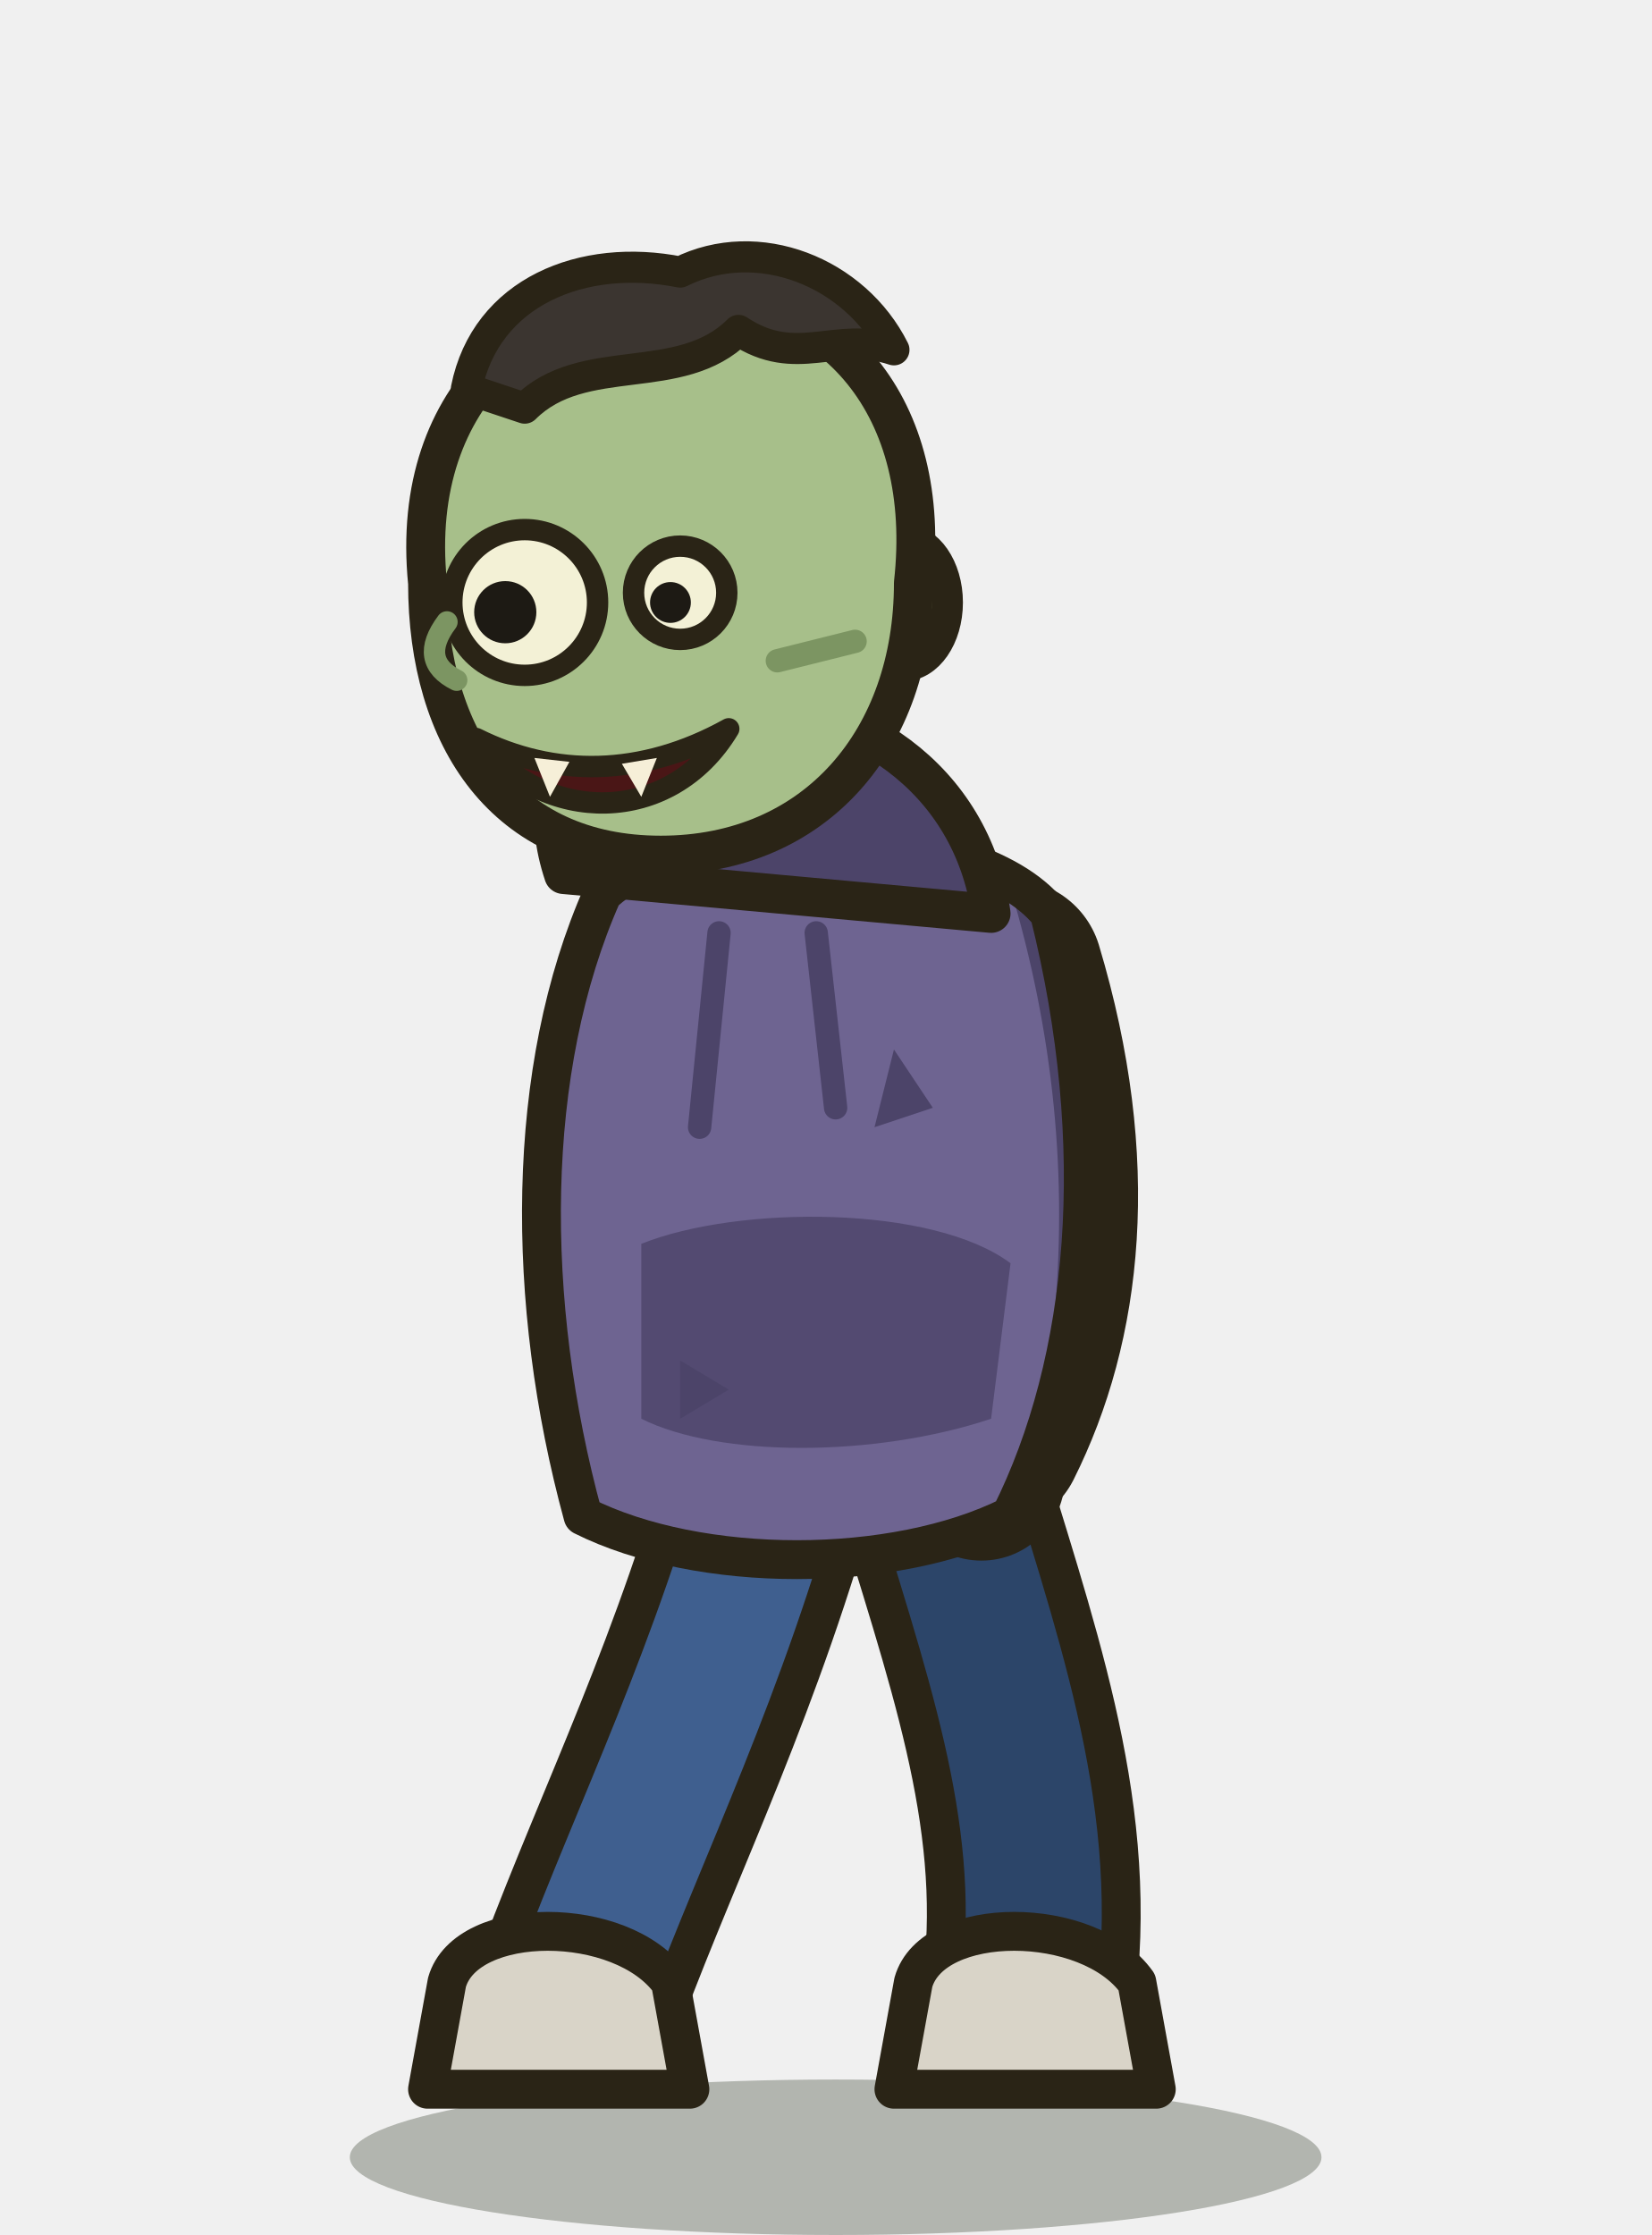
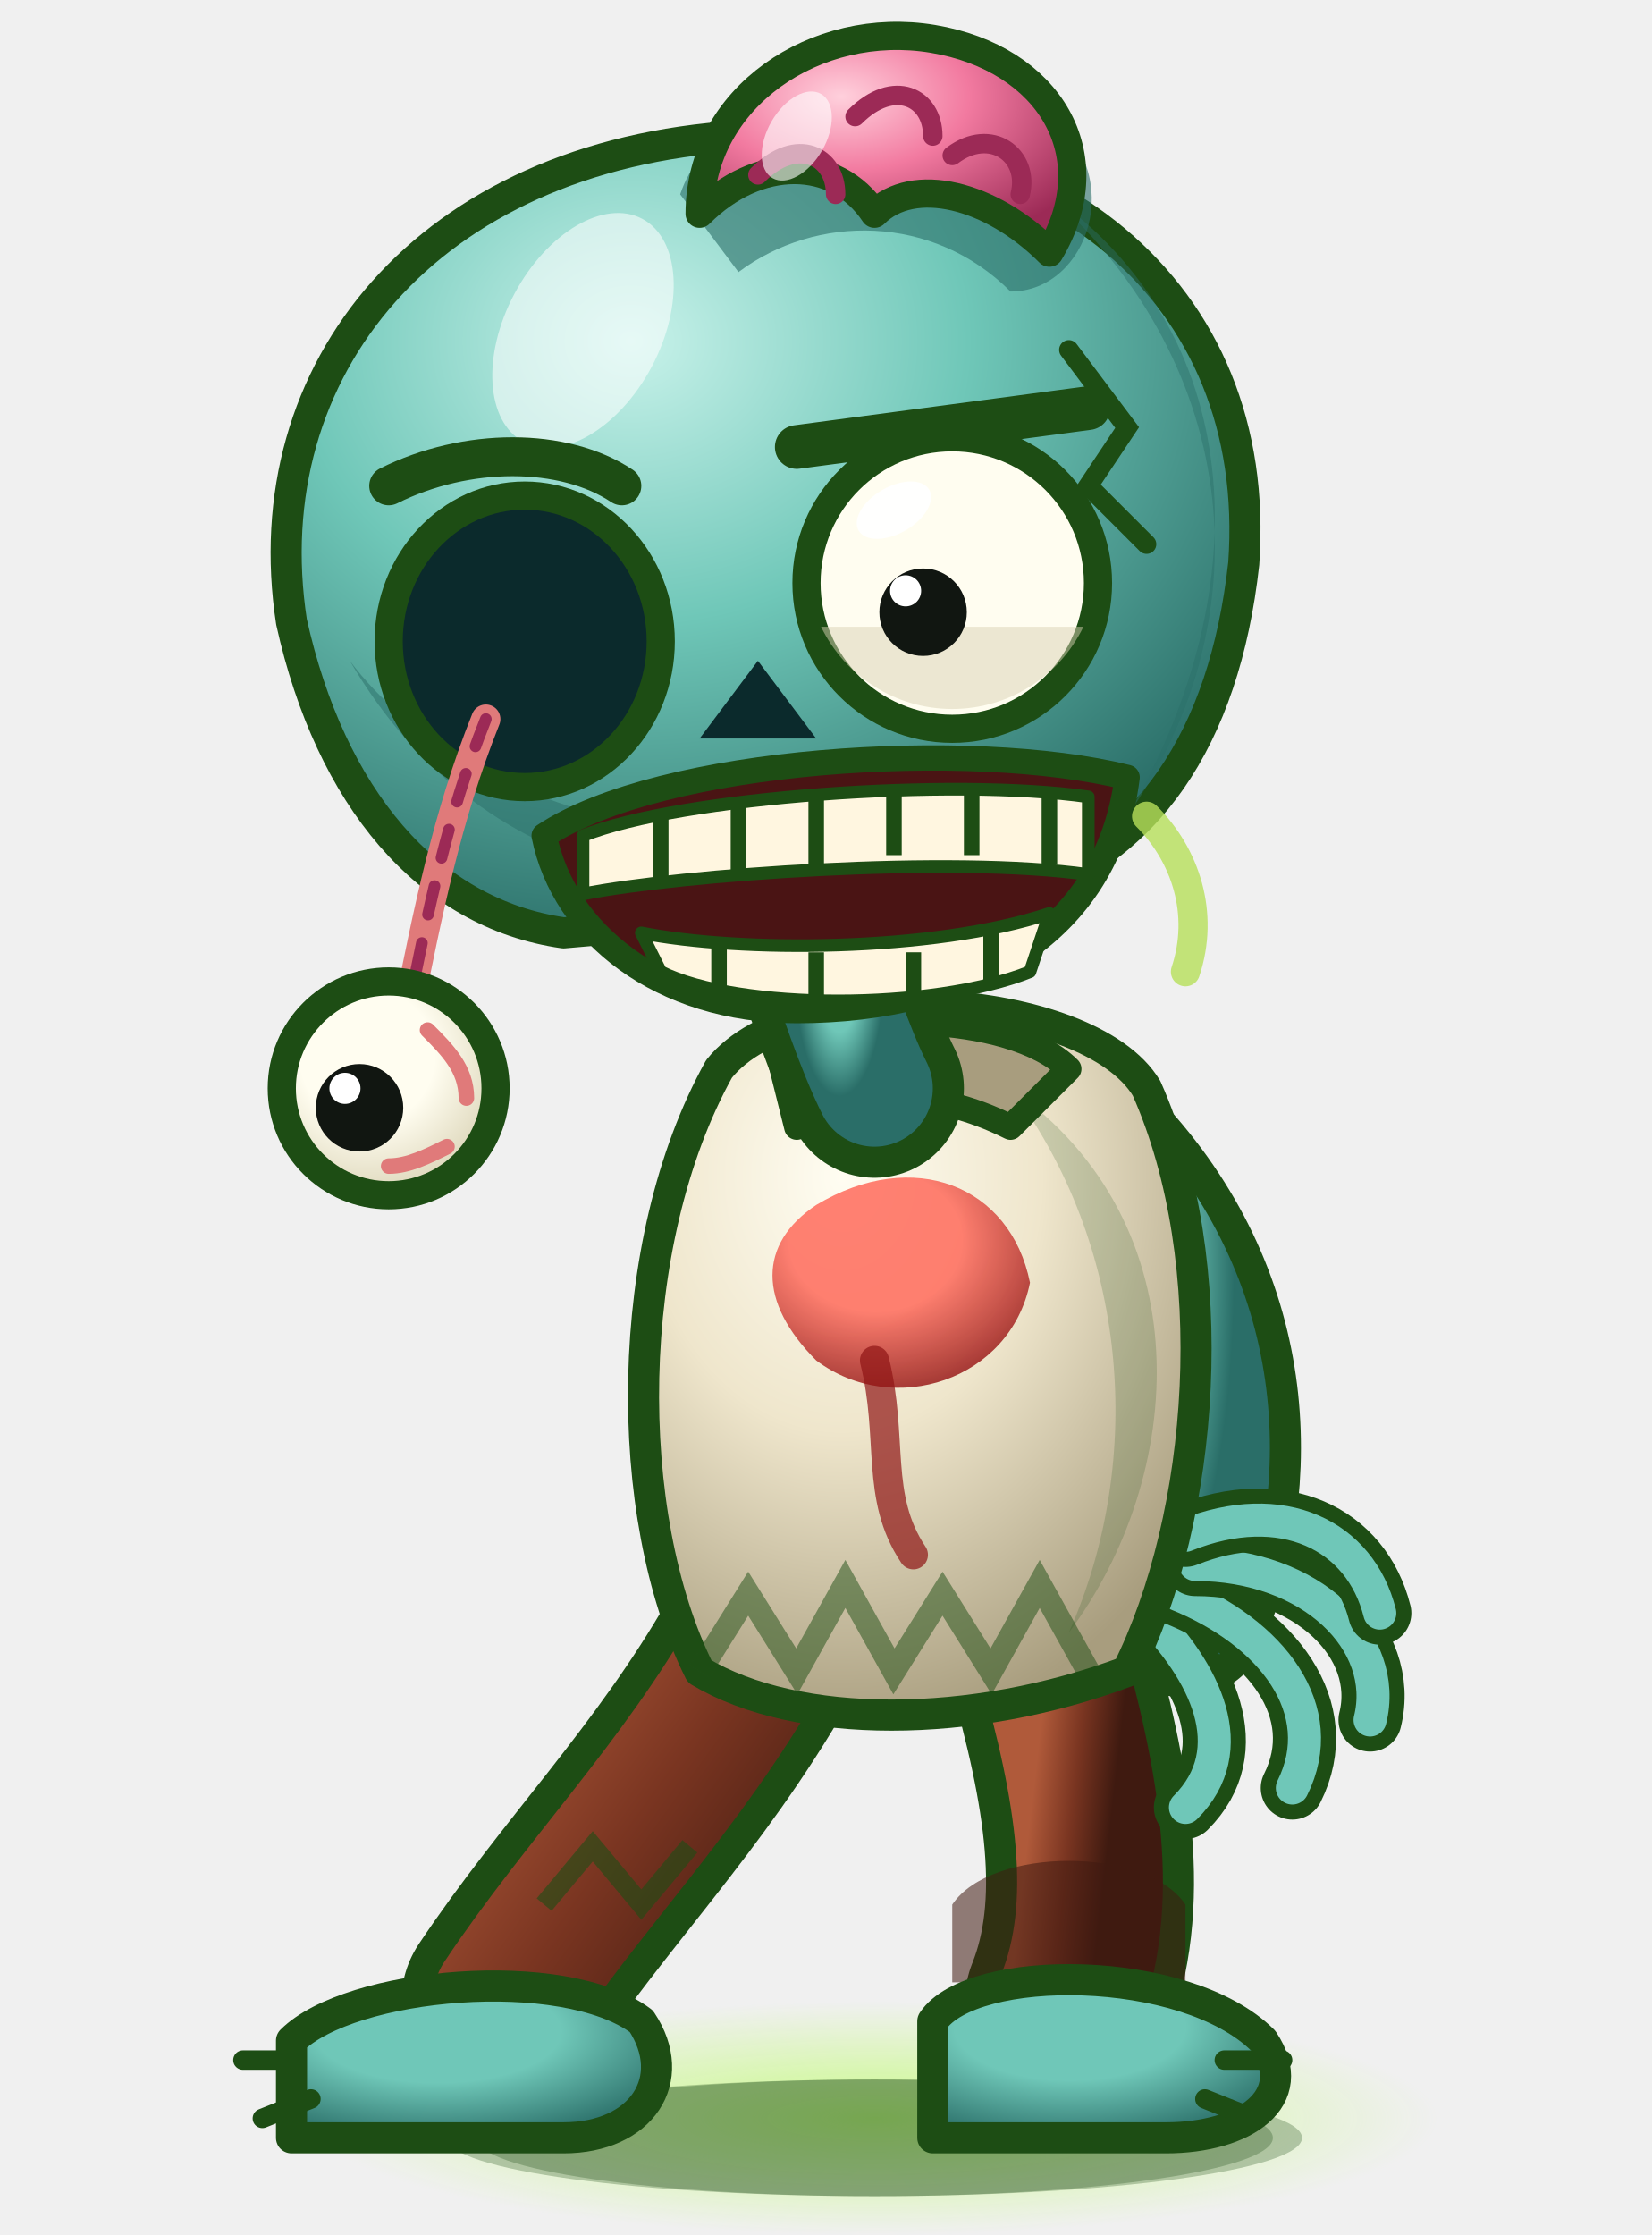
<svg xmlns="http://www.w3.org/2000/svg" viewBox="0 0 170 230" width="170" height="230">
  <defs>
-     <filter id="soft" x="-30%" y="-30%" width="160%" height="160%">
-       <feGaussianBlur stdDeviation="3.2" />
-     </filter>
-     <filter id="glow" x="-60%" y="-60%" width="220%" height="220%">
-       <feGaussianBlur stdDeviation="3.4" result="b" />
+     <radialGradient id="gChao" cx="50%" cy="50%" r="50%">
+       <stop offset="0" stop-color="#b8ff5a" stop-opacity="0.7" />
+       <stop offset="1" stop-color="#b8ff5a" stop-opacity="0" />
+     </radialGradient>
+     <filter id="glow" x="-50%" y="-50%" width="200%" height="200%">
+       <feGaussianBlur stdDeviation="3" result="b" />
      <feMerge>
-         <feMergeNode in="b" />
        <feMergeNode in="b" />
        <feMergeNode in="SourceGraphic" />
      </feMerge>
    </filter>
-     <clipPath id="cRim">
-       <polygon points="0,0 170,0 0,230" />
-     </clipPath>
+     <radialGradient id="gPele" cx="36%" cy="26%" r="78%">
+       <stop offset="0" stop-color="#c8f2ea" />
+       <stop offset="0.45" stop-color="#6fc7b8" />
+       <stop offset="1" stop-color="#2a6e68" />
+     </radialGradient>
+     <radialGradient id="gPeleEsc" cx="40%" cy="30%" r="75%">
+       <stop offset="0" stop-color="#6fc7b8" />
+       <stop offset="0.45" stop-color="#6fc7b8" />
+       <stop offset="1" stop-color="#2a6e68" />
+     </radialGradient>
+     <radialGradient id="gCer" cx="38%" cy="28%" r="76%">
+       <stop offset="0" stop-color="#ffd0dc" />
+       <stop offset="0.45" stop-color="#f27aa0" />
+       <stop offset="1" stop-color="#9c2a56" />
+     </radialGradient>
+     <radialGradient id="gCam" cx="36%" cy="24%" r="80%">
+       <stop offset="0" stop-color="#fffdf2" />
+       <stop offset="0.45" stop-color="#efe6cc" />
+       <stop offset="1" stop-color="#a89d7e" />
+     </radialGradient>
+     <linearGradient id="gCal" x1="0" y1="0" x2="1" y2="1">
+       <stop offset="0" stop-color="#b05a3a" />
+       <stop offset="0.5" stop-color="#7a3521" />
+       <stop offset="1" stop-color="#3f1a10" />
+     </linearGradient>
+     <radialGradient id="gOlho" cx="40%" cy="35%" r="70%">
+       <stop offset="0" stop-color="#fffdf0" />
+       <stop offset="0.45" stop-color="#fffdf0" />
+       <stop offset="1" stop-color="#d9d2b4" />
+     </radialGradient>
+     <radialGradient id="gSang" cx="40%" cy="30%" r="75%">
+       <stop offset="0" stop-color="#ff6b5c" />
+       <stop offset="0.45" stop-color="#ff6b5c" />
+       <stop offset="1" stop-color="#8f1414" />
+     </radialGradient>
  </defs>
-   <ellipse cx="86" cy="222" rx="50" ry="8" fill="rgba(20,30,10,0.28)" />
-   <path d="M96,150 C102,170 108,186 106,204" fill="none" stroke="#2a2416" stroke-width="22" stroke-linecap="round" stroke-linejoin="round" />
-   <path d="M96,150 C102,170 108,186 106,204" fill="none" stroke="#2c4569" stroke-width="14" stroke-linecap="round" stroke-linejoin="round" />
-   <path d="M94,204 C96,197 112,197 117,204 L119,215 L92,215 Z" fill="#d9d4c8" stroke="#2a2416" stroke-width="4.00" stroke-linejoin="round" />
-   <path d="M80,150 C74,172 66,188 60,204" fill="none" stroke="#2a2416" stroke-width="22" stroke-linecap="round" stroke-linejoin="round" />
-   <path d="M80,150 C74,172 66,188 60,204" fill="none" stroke="#3f5f8f" stroke-width="14" stroke-linecap="round" stroke-linejoin="round" />
-   <path d="M46,204 C48,197 64,197 69,204 L71,215 L44,215 Z" fill="#d9d4c8" stroke="#2a2416" stroke-width="4.00" stroke-linejoin="round" />
-   <path d="M104,100 C110,120 108,136 102,148" fill="none" stroke="#2a2416" stroke-width="19" stroke-linecap="round" stroke-linejoin="round" />
-   <path d="M104,100 C110,120 108,136 102,148" fill="none" stroke="#4c4469" stroke-width="11" stroke-linecap="round" stroke-linejoin="round" />
-   <circle cx="101" cy="152" r="7" fill="#7c9562" stroke="#2a2416" stroke-width="3.20" />
-   <clipPath id="cTor">
-     <path d="M62,92 C70,84 100,84 108,94 C114,118 112,140 104,156 C92,162 72,162 60,156 C54,134 54,110 62,92 Z" />
-   </clipPath>
-   <path d="M62,92 C70,84 100,84 108,94 C114,118 112,140 104,156 C92,162 72,162 60,156 C54,134 54,110 62,92 Z" fill="#6e6491" />
-   <g clip-path="url(#cTor)">
-     <path d="M100,80 C112,110 112,140 100,170 L130,170 L130,80 Z" fill="#4c4469" />
-     <path d="M66,128 C76,124 96,124 104,130 L102,146 C90,150 74,150 66,146 Z" fill="#4c4469" opacity="0.8" />
-     <path d="M74,96 L72,116 M84,96 L86,114" stroke="#4c4469" stroke-width="2.4" stroke-linecap="round" />
-     <path d="M92,108 l4,6 l-6,2 Z M70,140 l5,3 l-5,3 Z" fill="#4c4469" />
-   </g>
-   <g clip-path="url(#cTor)">
-     <g clip-path="url(#cRim)">
-       <path d="M62,92 C70,84 100,84 108,94 C114,118 112,140 104,156 C92,162 72,162 60,156 C54,134 54,110 62,92 Z" fill="none" stroke="none" stroke-width="8" opacity="0.9" />
-     </g>
-   </g>
-   <path d="M62,92 C70,84 100,84 108,94 C114,118 112,140 104,156 C92,162 72,162 60,156 C54,134 54,110 62,92 Z" fill="none" stroke="#2a2416" stroke-width="4" stroke-linejoin="round" />
-   <path d="M58,90 C54,78 62,70 74,72 C88,72 100,80 102,94 Z" fill="#4c4469" stroke="#2a2416" stroke-width="4.00" stroke-linejoin="round" />
-   <ellipse cx="93" cy="62" rx="4.5" ry="6.5" fill="#7c9562" stroke="#2a2416" stroke-width="3.20" />
-   <clipPath id="cHead">
-     <path d="M44,60 C42,40 56,30 70,30 C86,30 96,42 94,60 C94,76 84,88 68,88 C52,88 44,76 44,60 Z" />
-   </clipPath>
-   <path d="M44,60 C42,40 56,30 70,30 C86,30 96,42 94,60 C94,76 84,88 68,88 C52,88 44,76 44,60 Z" fill="#a7bf8a" />
-   <g clip-path="url(#cHead)">
-     <path d="M86,26 C100,48 98,76 80,94 L112,94 L112,26 Z" fill="#7c9562" />
-   </g>
-   <g clip-path="url(#cHead)">
-     <g clip-path="url(#cRim)">
-       <path d="M44,60 C42,40 56,30 70,30 C86,30 96,42 94,60 C94,76 84,88 68,88 C52,88 44,76 44,60 Z" fill="none" stroke="none" stroke-width="8" opacity="0.9" />
-     </g>
-   </g>
-   <path d="M44,60 C42,40 56,30 70,30 C86,30 96,42 94,60 C94,76 84,88 68,88 C52,88 44,76 44,60 Z" fill="none" stroke="#2a2416" stroke-width="4" stroke-linejoin="round" />
-   <path d="M48,40 C50,30 60,26 70,28 C78,24 88,28 92,36 C86,34 82,38 76,34 C70,40 60,36 54,42 Z" fill="#3b3530" stroke="#2a2416" stroke-width="3.20" stroke-linejoin="round" />
-   <circle cx="54" cy="62" r="7.5" fill="#f3f1d6" stroke="#2a2416" stroke-width="2.20" />
-   <circle cx="52" cy="63" r="3.2" fill="#1d1a14" />
-   <circle cx="70" cy="61" r="4.8" fill="#f3f1d6" stroke="#2a2416" stroke-width="2.20" />
-   <circle cx="69" cy="62" r="2.1" fill="#1d1a14" />
-   <path d="M46,64 q-3,4 1,6" fill="none" stroke="#7c9562" stroke-width="2.2" stroke-linecap="round" />
-   <path d="M49,76 C57,80 66,80 75,75 C69,85 56,85 49,76 Z" fill="#4a1616" stroke="#2a2416" stroke-width="2.20" stroke-linejoin="round" />
-   <polygon points="55,78 58.6,78.4 56.6,82" fill="#f6efd8" />
-   <polygon points="64,78.6 67.6,78 66,82" fill="#f6efd8" />
-   <path d="M80,68 L88,66" stroke="#7c9562" stroke-width="2.4" stroke-linecap="round" />
+   <ellipse cx="90" cy="218" rx="58" ry="12" fill="url(#gChao)" />
+   <ellipse cx="90" cy="220" rx="41" ry="6" fill="#1d4d14" opacity="0.28" />
+   <ellipse cx="90" cy="220" rx="44" ry="6" fill="#1d4d14" opacity="0.28" />
+   <path d="M108,170 C112,184 114,196 110,206" fill="none" stroke="#1d4d14" stroke-width="21.4" stroke-linecap="round" stroke-linejoin="round" />
+   <path d="M108,170 C112,184 114,196 110,206" fill="none" stroke="url(#gCal)" stroke-width="15" stroke-linecap="round" stroke-linejoin="round" />
+   <path d="M98,196 C102,190 118,190 122,196 L122,204 L98,204 Z" fill="#3f1a10" opacity="0.55" />
+   <path d="M78,170 C70,184 60,194 52,206" fill="none" stroke="#1d4d14" stroke-width="21.4" stroke-linecap="round" stroke-linejoin="round" />
+   <path d="M78,170 C70,184 60,194 52,206" fill="none" stroke="url(#gCal)" stroke-width="15" stroke-linecap="round" stroke-linejoin="round" />
+   <path d="M56,196 l5,-6 l5,6 l5,-6" fill="none" stroke="#1d4d14" stroke-width="2" opacity="0.6" />
+   <path d="M96,208 C100,202 122,202 130,210 C134,216 128,220 120,220 L96,220 Z" fill="url(#gPeleEsc)" stroke="#1d4d14" stroke-width="3.2" stroke-linejoin="round" />
+   <path d="M126,212 l6,0 M124,216 l5,2" stroke="#1d4d14" stroke-width="2" stroke-linecap="round" />
+   <path d="M30,210 C36,204 58,202 66,208 C70,214 66,220 58,220 L30,220 Z" fill="url(#gPeleEsc)" stroke="#1d4d14" stroke-width="3.2" stroke-linejoin="round" />
+   <path d="M30,212 l-5,0 M32,216 l-5,2" stroke="#1d4d14" stroke-width="2" stroke-linecap="round" />
+   <path d="M112,118 C126,132 128,150 122,166" fill="none" stroke="#1d4d14" stroke-width="17.4" stroke-linecap="round" stroke-linejoin="round" />
+   <path d="M112,118 C126,132 128,150 122,166" fill="none" stroke="url(#gPele)" stroke-width="11" stroke-linecap="round" stroke-linejoin="round" />
+   <path d="M118,166 c6,6 10,14 4,20" fill="none" stroke="#1d4d14" stroke-width="6.5" stroke-linecap="round" />
+   <path d="M118,166 c6,6 10,14 4,20" fill="none" stroke="#6fc7b8" stroke-width="3.4" stroke-linecap="round" />
+   <path d="M121,164 c10,4 16,12 12,20" fill="none" stroke="#1d4d14" stroke-width="6.5" stroke-linecap="round" />
+   <path d="M121,164 c10,4 16,12 12,20" fill="none" stroke="#6fc7b8" stroke-width="3.4" stroke-linecap="round" />
+   <path d="M123,161 c12,0 20,8 18,16" fill="none" stroke="#1d4d14" stroke-width="6.5" stroke-linecap="round" />
+   <path d="M123,161 c12,0 20,8 18,16" fill="none" stroke="#6fc7b8" stroke-width="3.4" stroke-linecap="round" />
+   <path d="M122,158 c10,-4 18,0 20,8" fill="none" stroke="#1d4d14" stroke-width="6.5" stroke-linecap="round" />
+   <path d="M122,158 c10,-4 18,0 20,8" fill="none" stroke="#6fc7b8" stroke-width="3.4" stroke-linecap="round" />
+   <path d="M74,110 C82,100 112,102 118,112 C126,130 124,156 116,172 C100,178 82,178 72,172 C64,156 64,128 74,110 Z" fill="url(#gCam)" stroke="#1d4d14" stroke-width="3.2" stroke-linejoin="round" />
+   <path d="M104,112 C116,128 118,150 110,168 C122,152 124,126 104,112 Z" fill="#1d4d14" opacity="0.18" />
+   <path d="M72,172 l5,-8 l5,8 l5,-9 l5,9 l5,-8 l5,8 l5,-9 l5,9" fill="none" stroke="#1d4d14" stroke-width="2.4" opacity="0.5" />
+   <path d="M84,124 C94,118 104,122 106,132 C104,142 92,146 84,140 C78,134 78,128 84,124 Z" fill="url(#gSang)" opacity="0.85" />
+   <path d="M90,140 C92,148 90,154 94,160" fill="none" stroke="#8f1414" stroke-width="3" stroke-linecap="round" opacity="0.7" />
+   <path d="M80,108 C86,104 104,104 110,110 L104,116 C96,112 88,112 82,116 Z" fill="#a89d7e" stroke="#1d4d14" stroke-width="2.6" stroke-linejoin="round" />
+   <path d="M84,96 C86,102 88,108 90,112" fill="none" stroke="#1d4d14" stroke-width="18.4" stroke-linecap="round" stroke-linejoin="round" />
+   <path d="M84,96 C86,102 88,108 90,112" fill="none" stroke="url(#gPeleEsc)" stroke-width="12" stroke-linecap="round" stroke-linejoin="round" />
+   <path d="M30,64 C26,38 44,16 76,14 C108,12 130,30 128,58 C126,76 118,88 104,92 L58,96 C44,94 34,82 30,64 Z" fill="url(#gPele)" stroke="#1d4d14" stroke-width="3.2" stroke-linejoin="round" />
+   <path d="M36,68 C48,84 76,90 102,86 C76,96 50,92 36,68 Z" fill="#2a6e68" opacity="0.5" />
+   <path d="M108,20 C128,34 130,60 116,84 C130,64 128,38 108,20 Z" fill="#2a6e68" opacity="0.45" />
+   <ellipse cx="60" cy="34" rx="8" ry="13" transform="rotate(28 60 34)" fill="#ffffff" opacity="0.55" />
+   <path d="M70,20 C74,8 96,4 108,12 C116,18 112,30 104,30 C96,22 84,22 76,28 Z" fill="#2a6e68" opacity="0.6" />
+   <path d="M72,22 C72,10 84,2 96,4 C108,6 114,16 108,26 C102,20 94,18 90,22 C86,16 78,16 72,22 Z" fill="url(#gCer)" stroke="#1d4d14" stroke-width="2.9" stroke-linejoin="round" />
+   <path d="M78,18 c4,-4 8,-2 8,2 M88,12 c4,-4 8,-2 8,2 M98,16 c4,-3 8,0 7,4" fill="none" stroke="#9c2a56" stroke-width="2" stroke-linecap="round" />
+   <ellipse cx="82" cy="14" rx="3" ry="5" transform="rotate(30 82 14)" fill="#fff" opacity="0.6" />
+   <path d="M110,36 l6,8 l-4,6 l6,6" fill="none" stroke="#1d4d14" stroke-width="2" stroke-linecap="round" />
+   <ellipse cx="54" cy="66" rx="14" ry="15" fill="#0b2a2c" stroke="#1d4d14" stroke-width="2.9" stroke-linejoin="round" />
+   <path d="M50,74 C46,84 44,94 42,104" fill="none" stroke="#e07a7a" stroke-width="3" stroke-linecap="round" />
+   <path d="M50,74 C46,84 44,94 42,104" fill="none" stroke="#9c2a56" stroke-width="1.2" stroke-linecap="round" stroke-dasharray="3 3" />
+   <circle cx="40" cy="112" r="11" fill="url(#gOlho)" stroke="#1d4d14" stroke-width="2.9" stroke-linejoin="round" />
+   <circle cx="37" cy="114" r="4.5" fill="#111611" />
+   <circle cx="35.5" cy="112" r="1.6" fill="#fff" />
+   <path d="M44,106 c2,2 4,4 4,7 M46,118 c-2,1 -4,2 -6,2" fill="none" stroke="#e07a7a" stroke-width="1.6" stroke-linecap="round" />
+   <circle cx="98" cy="60" r="15" fill="#fffdf0" stroke="#1d4d14" stroke-width="2.9" stroke-linejoin="round" />
+   <path d="M84.5,64.5 A15,15 0 0 0 111.5,64.5" fill="#d9d2b4" opacity="0.5" />
+   <circle cx="95" cy="63" r="4.5" fill="#111611" />
+   <circle cx="93.2" cy="60.8" r="1.6" fill="#fff" />
+   <ellipse cx="92.0" cy="52.5" rx="4.2" ry="2.4" transform="rotate(-30 92.0 52.5)" fill="#fff" opacity="0.9" />
+   <path d="M82,46 L112,42" stroke="#1d4d14" stroke-width="4.5" stroke-linecap="round" />
+   <path d="M40,50 C48,46 58,46 64,50" fill="none" stroke="#1d4d14" stroke-width="4" stroke-linecap="round" />
+   <path d="M72,76 l6,-8 l6,8 Z" fill="#0b2a2c" />
+   <path d="M56,86 C68,78 100,76 116,80 C114,96 100,104 82,104 C68,104 58,96 56,86 Z" fill="#4a1414" stroke="#1d4d14" stroke-width="2.6" stroke-linejoin="round" />
+   <path d="M60,86 C70,82 98,80 112,82 L112,90 C98,88 70,90 60,92 Z" fill="#fff6e0" stroke="#1d4d14" stroke-width="1.3" stroke-linejoin="round" />
+   <path d="M68,84 L68,91 M76,83 L76,90 M84,82 L84,89 M92,81 L92,88 M100,81 L100,88 M108,82 L108,89" stroke="#1d4d14" stroke-width="1.6" />
+   <path d="M66,96 C76,98 96,98 108,94 L106,100 C96,104 76,104 68,100 Z" fill="#fff6e0" stroke="#1d4d14" stroke-width="1.3" stroke-linejoin="round" />
+   <path d="M74,97 L74,102 M84,98 L84,103 M94,98 L94,103 M102,96 L102,101" stroke="#1d4d14" stroke-width="1.6" />
+   <path d="M118,84 C122,88 124,94 122,100" fill="none" stroke="#b6e05a" stroke-width="3" stroke-linecap="round" opacity="0.8" />
</svg>
